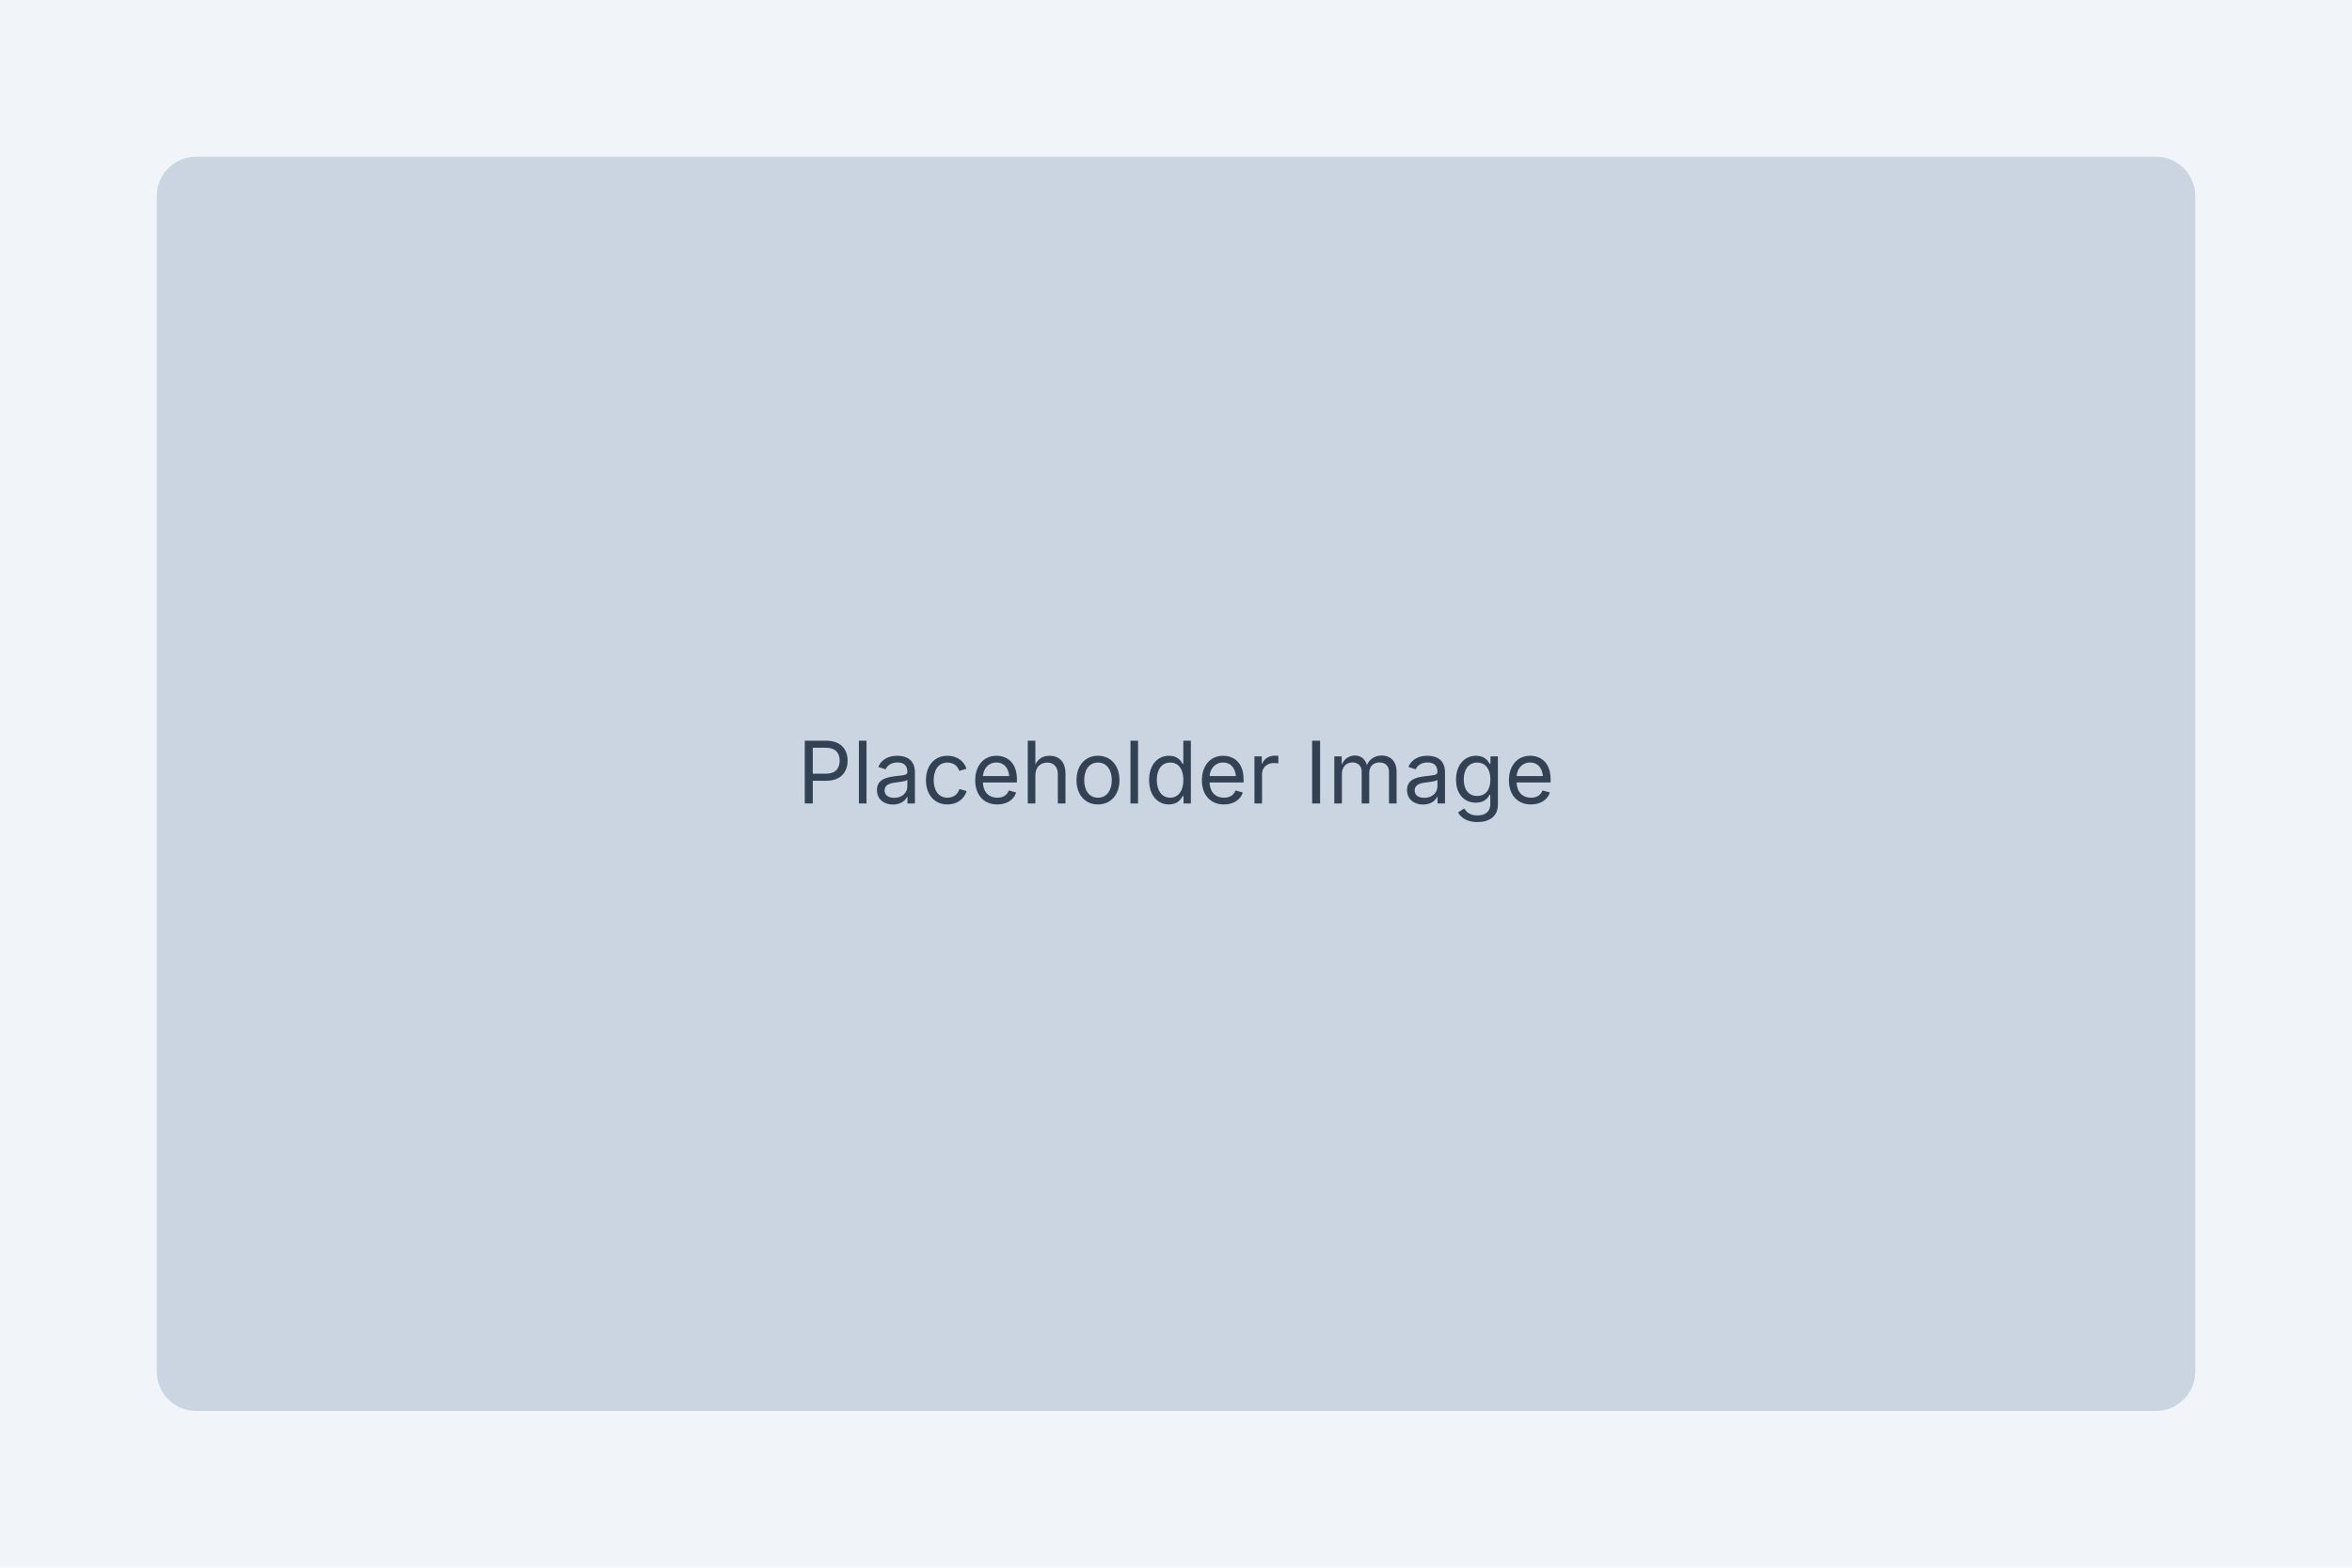
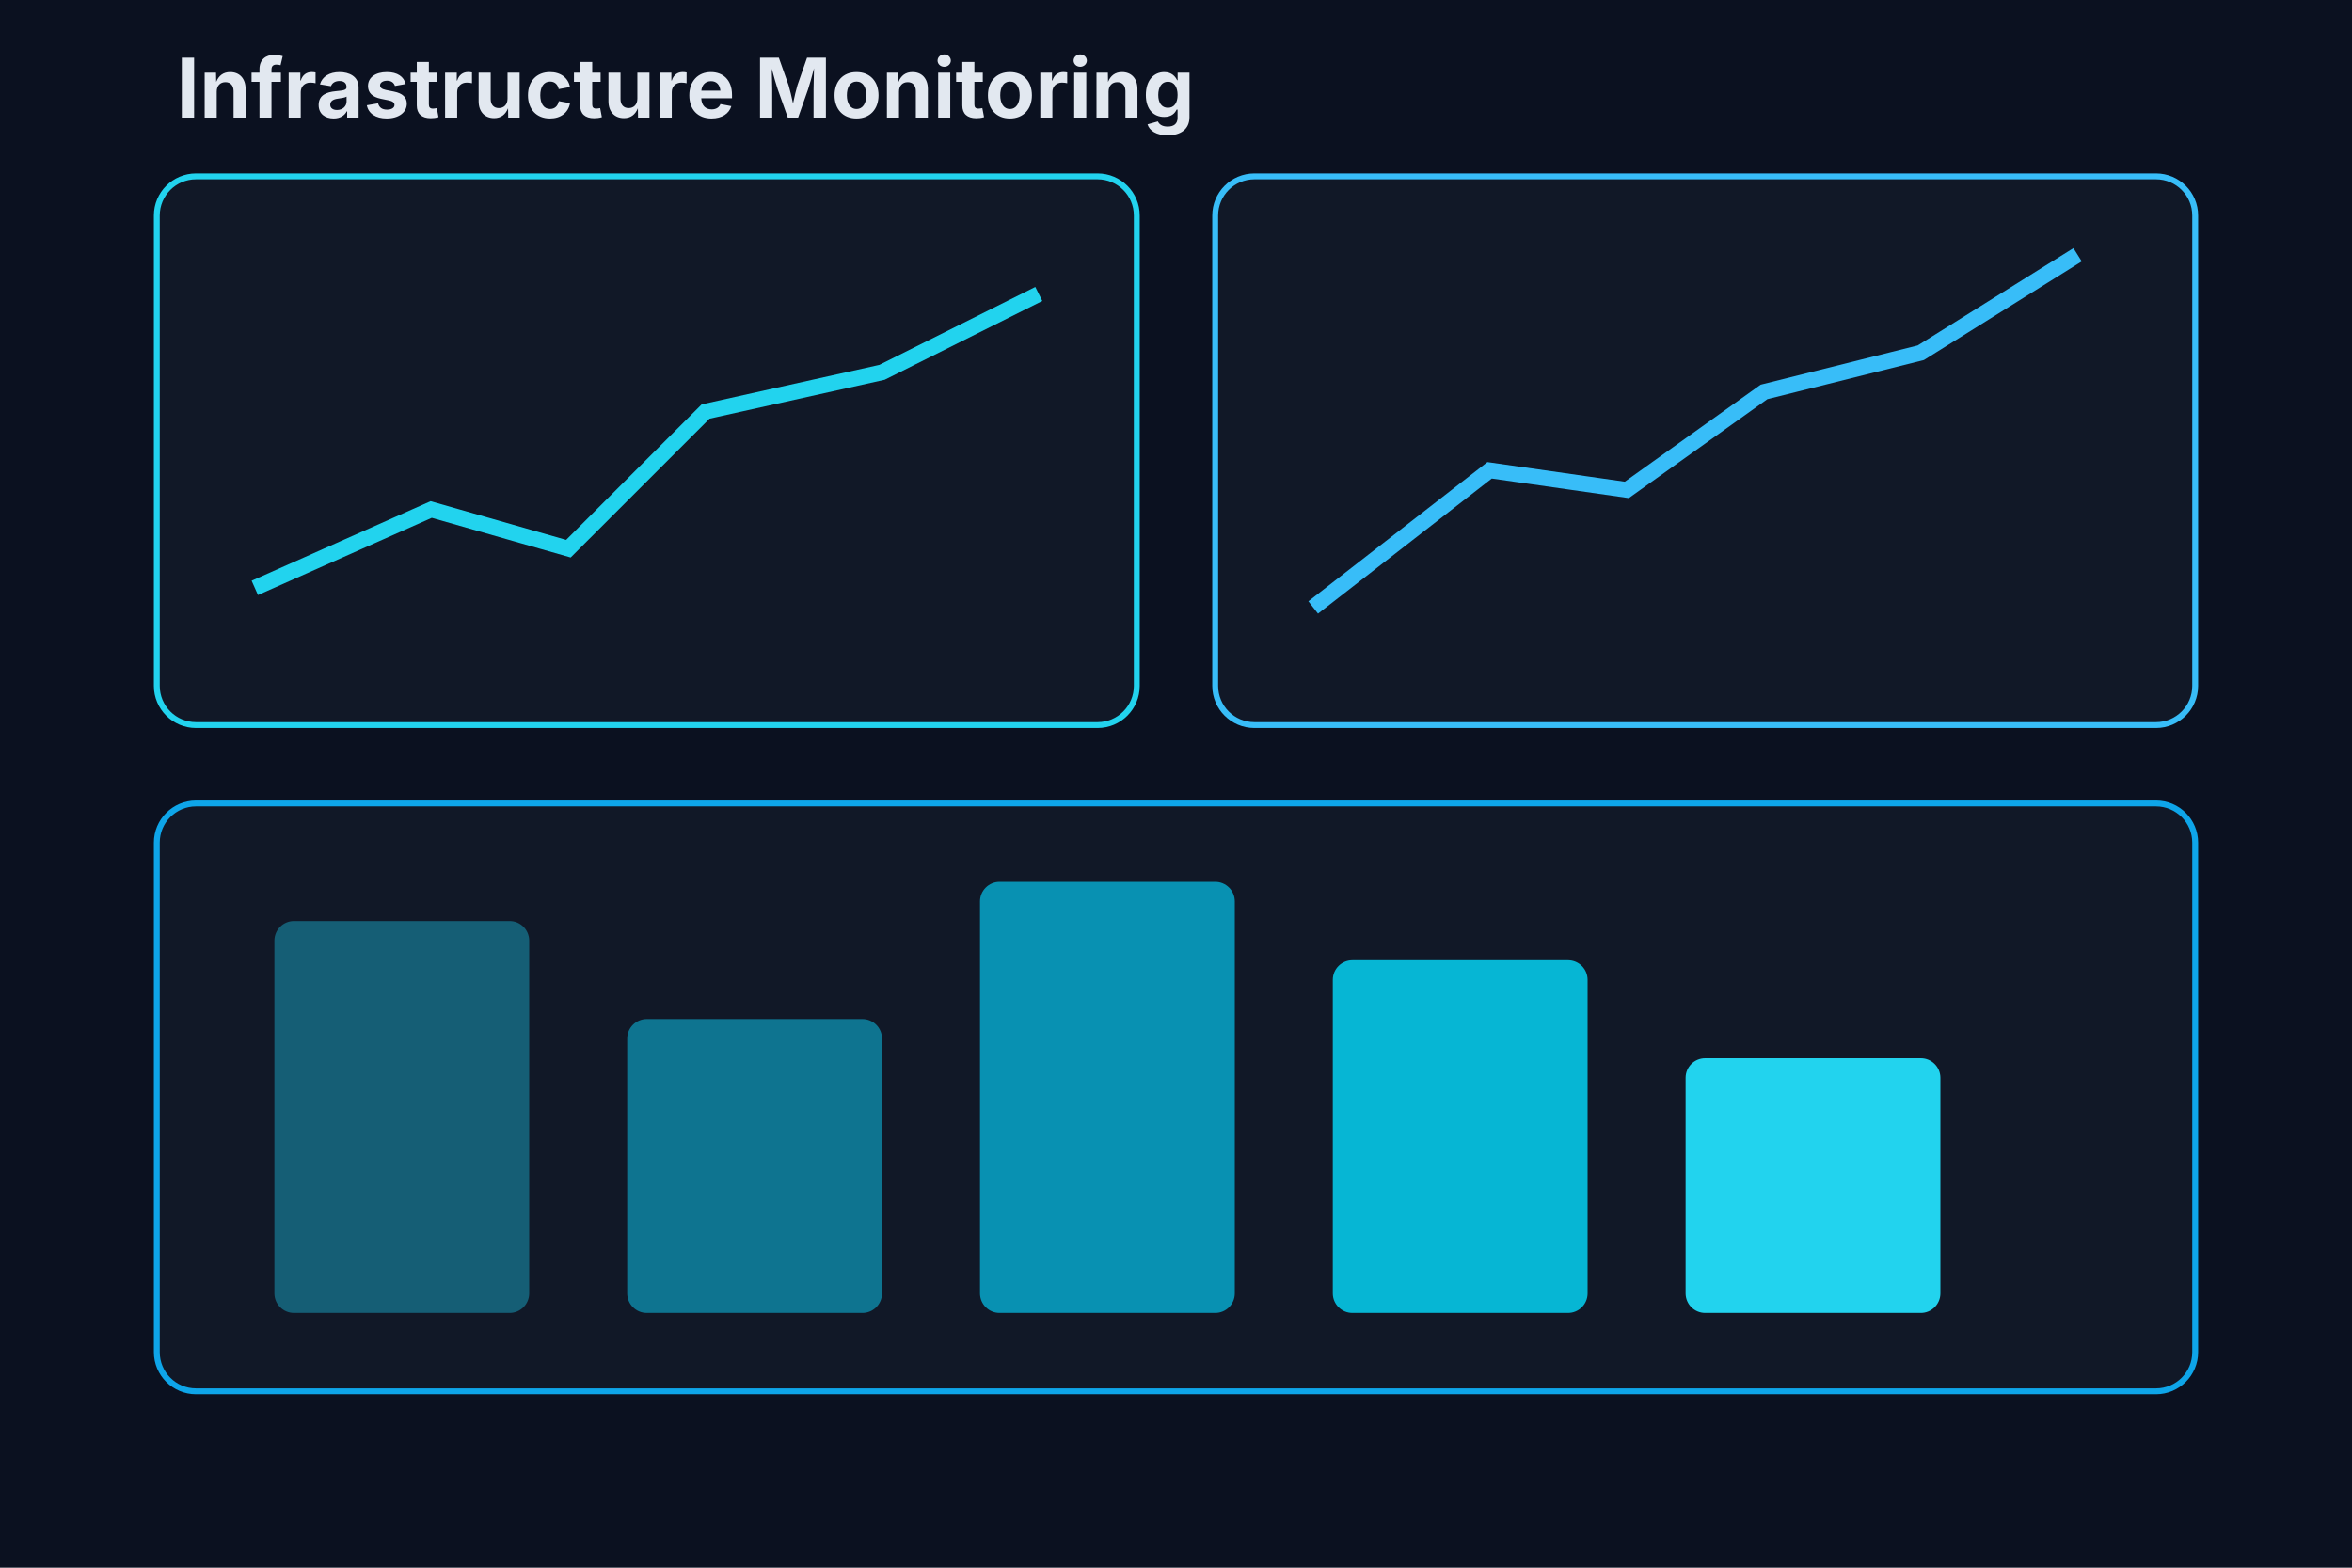
- <svg xmlns="http://www.w3.org/2000/svg" width="1200" height="800" viewBox="0 0 1200 800" role="img" aria-label="Image placeholder">
-   <rect width="1200" height="800" fill="#F1F5F9" />
-   <rect x="80" y="80" width="1040" height="640" rx="20" fill="#CBD5E1" />
-   <text x="600" y="410" text-anchor="middle" fill="#334155" font-size="44" font-family="Inter, Arial, sans-serif">Placeholder Image</text>
+ <svg xmlns="http://www.w3.org/2000/svg" width="1200" height="800" viewBox="0 0 1200 800" role="img" aria-label="Infrastructure and monitoring dashboards">
+   <rect width="1200" height="800" fill="#0b1120" />
+   <rect x="80" y="90" width="500" height="280" rx="20" fill="#111827" stroke="#22d3ee" stroke-width="3" />
+   <rect x="620" y="90" width="500" height="280" rx="20" fill="#111827" stroke="#38bdf8" stroke-width="3" />
+   <rect x="80" y="410" width="1040" height="300" rx="20" fill="#111827" stroke="#0ea5e9" stroke-width="3" />
+   <polyline points="130,300 220,260 290,280 360,210 450,190 530,150" fill="none" stroke="#22d3ee" stroke-width="8" />
+   <polyline points="670,310 760,240 830,250 900,200 980,180 1060,130" fill="none" stroke="#38bdf8" stroke-width="8" />
+   <rect x="140" y="470" width="130" height="200" rx="10" fill="#155e75" />
+   <rect x="320" y="520" width="130" height="150" rx="10" fill="#0e7490" />
+   <rect x="500" y="450" width="130" height="220" rx="10" fill="#0891b2" />
+   <rect x="680" y="490" width="130" height="180" rx="10" fill="#06b6d4" />
+   <rect x="860" y="540" width="130" height="130" rx="10" fill="#22d3ee" />
+   <text x="90" y="60" fill="#e2e8f0" font-size="42" font-family="Inter, Arial, sans-serif" font-weight="700">Infrastructure Monitoring</text>
</svg>
